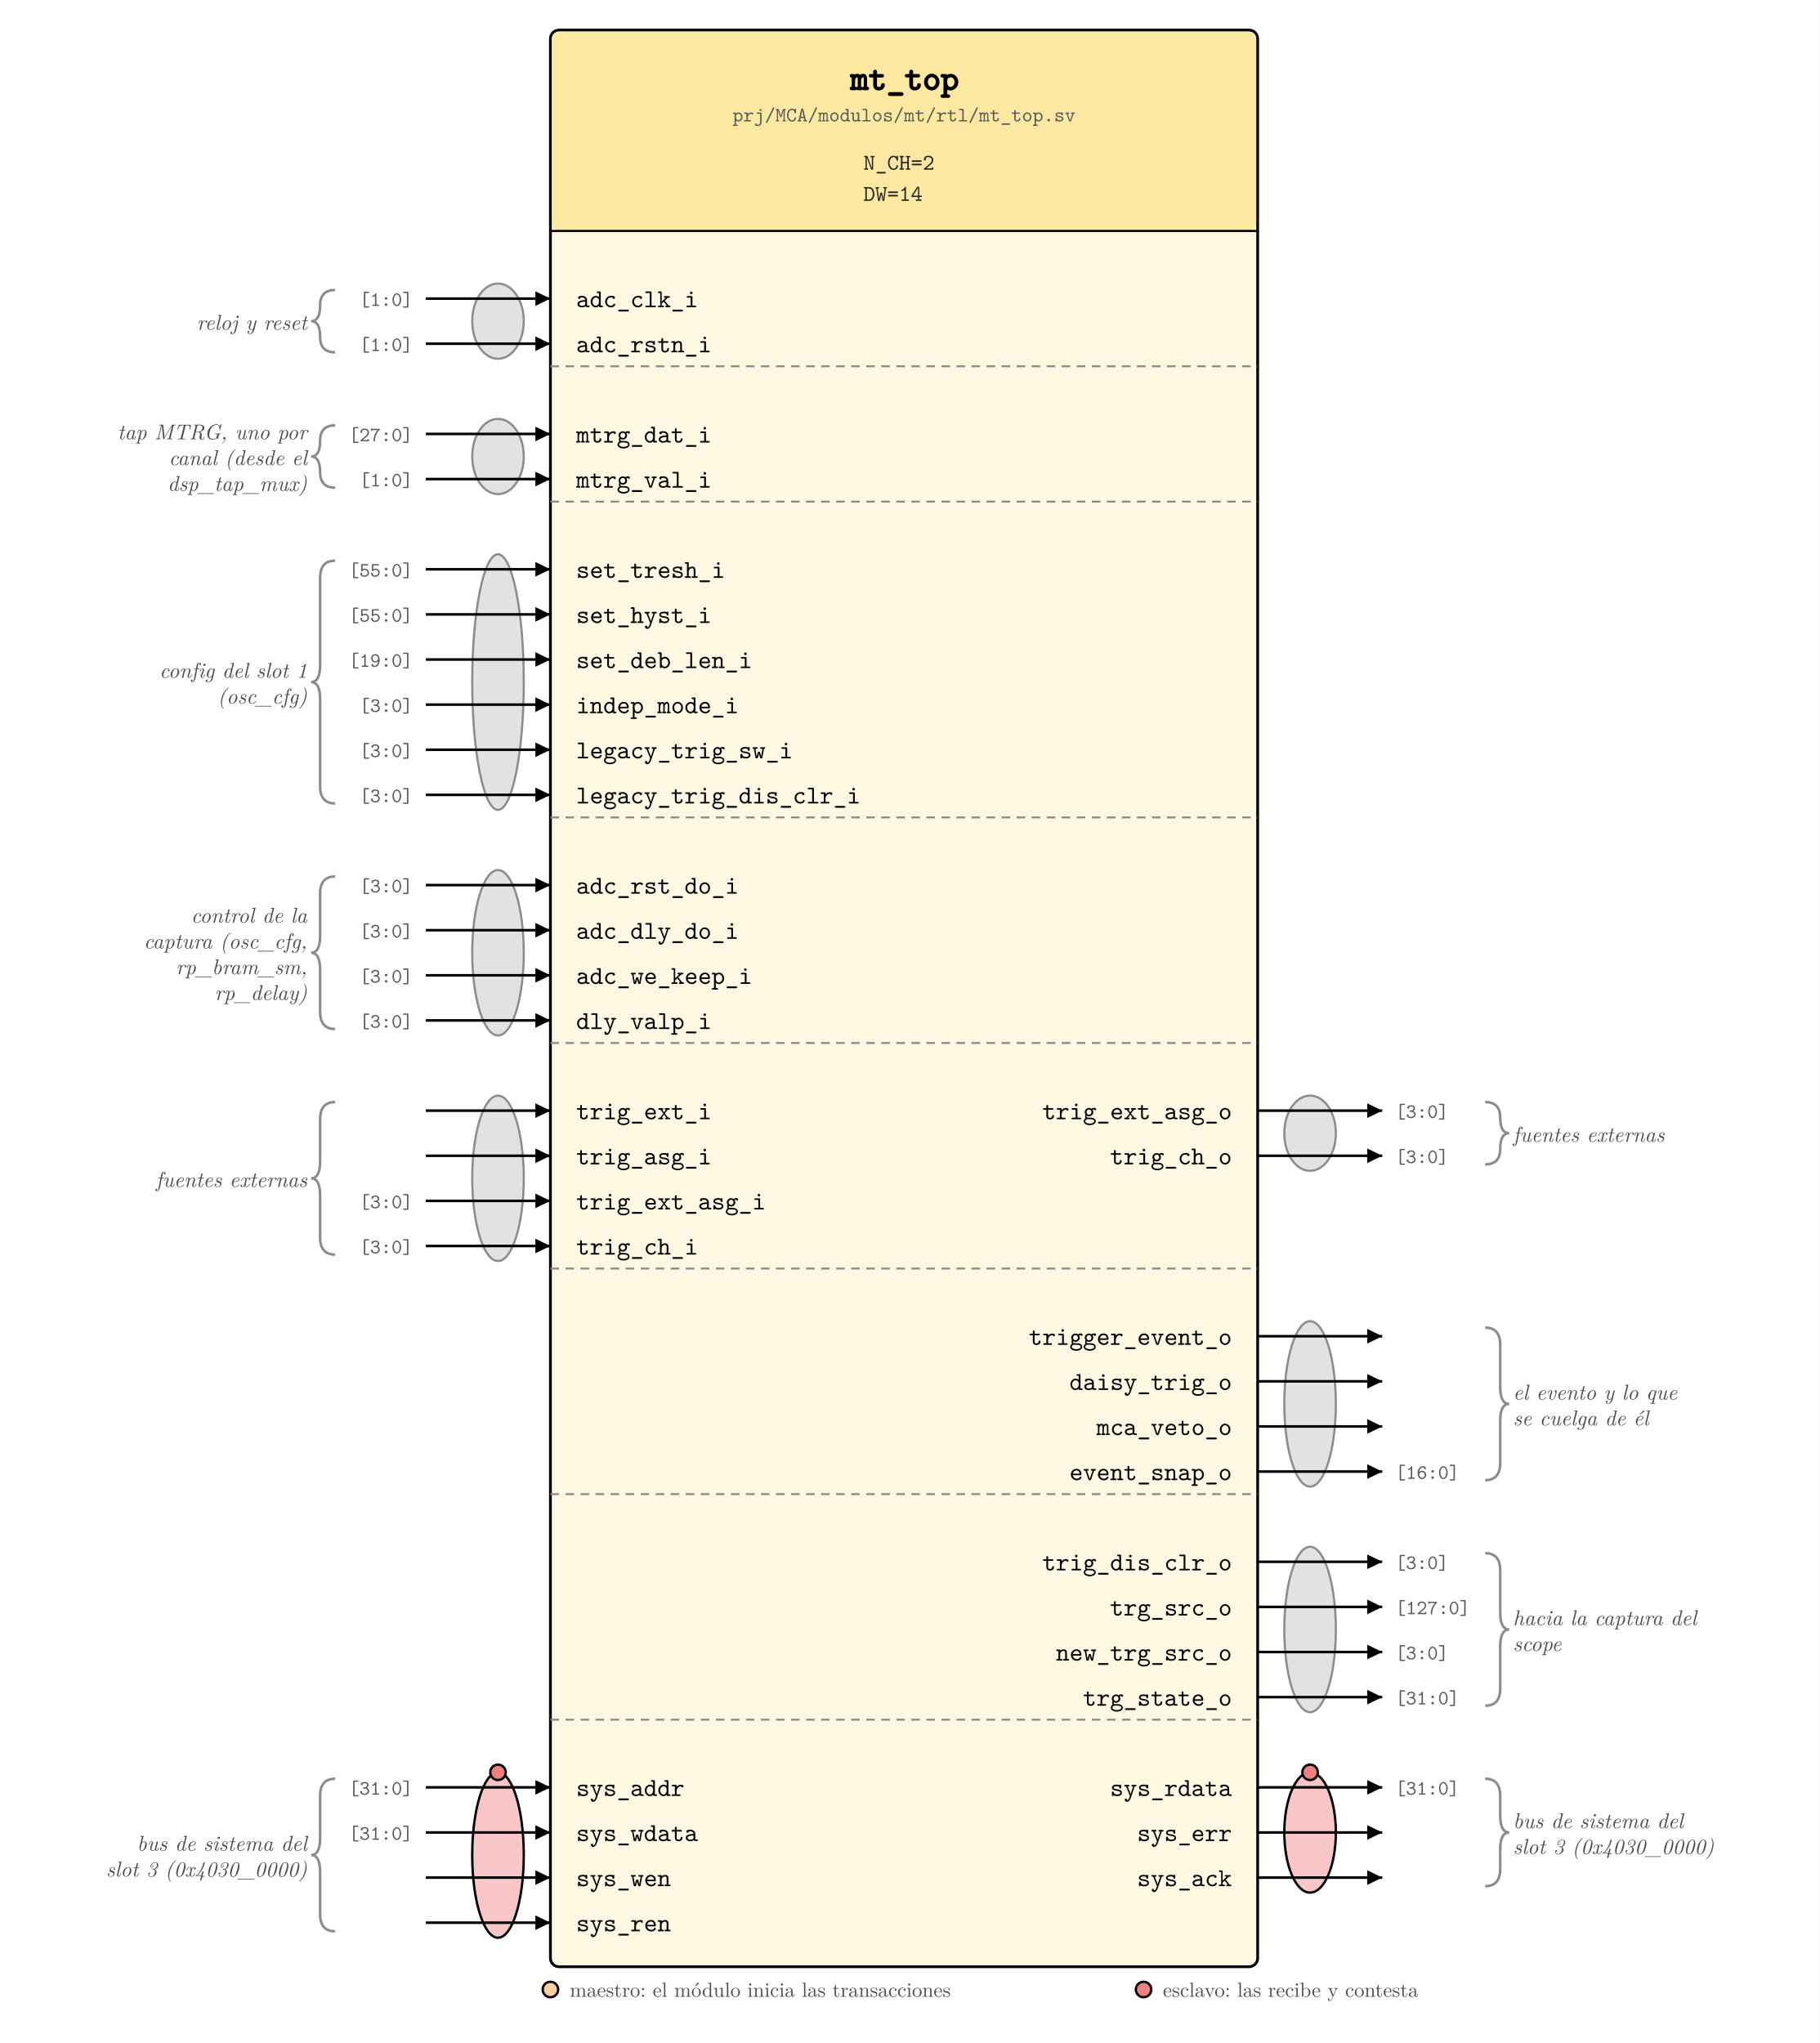
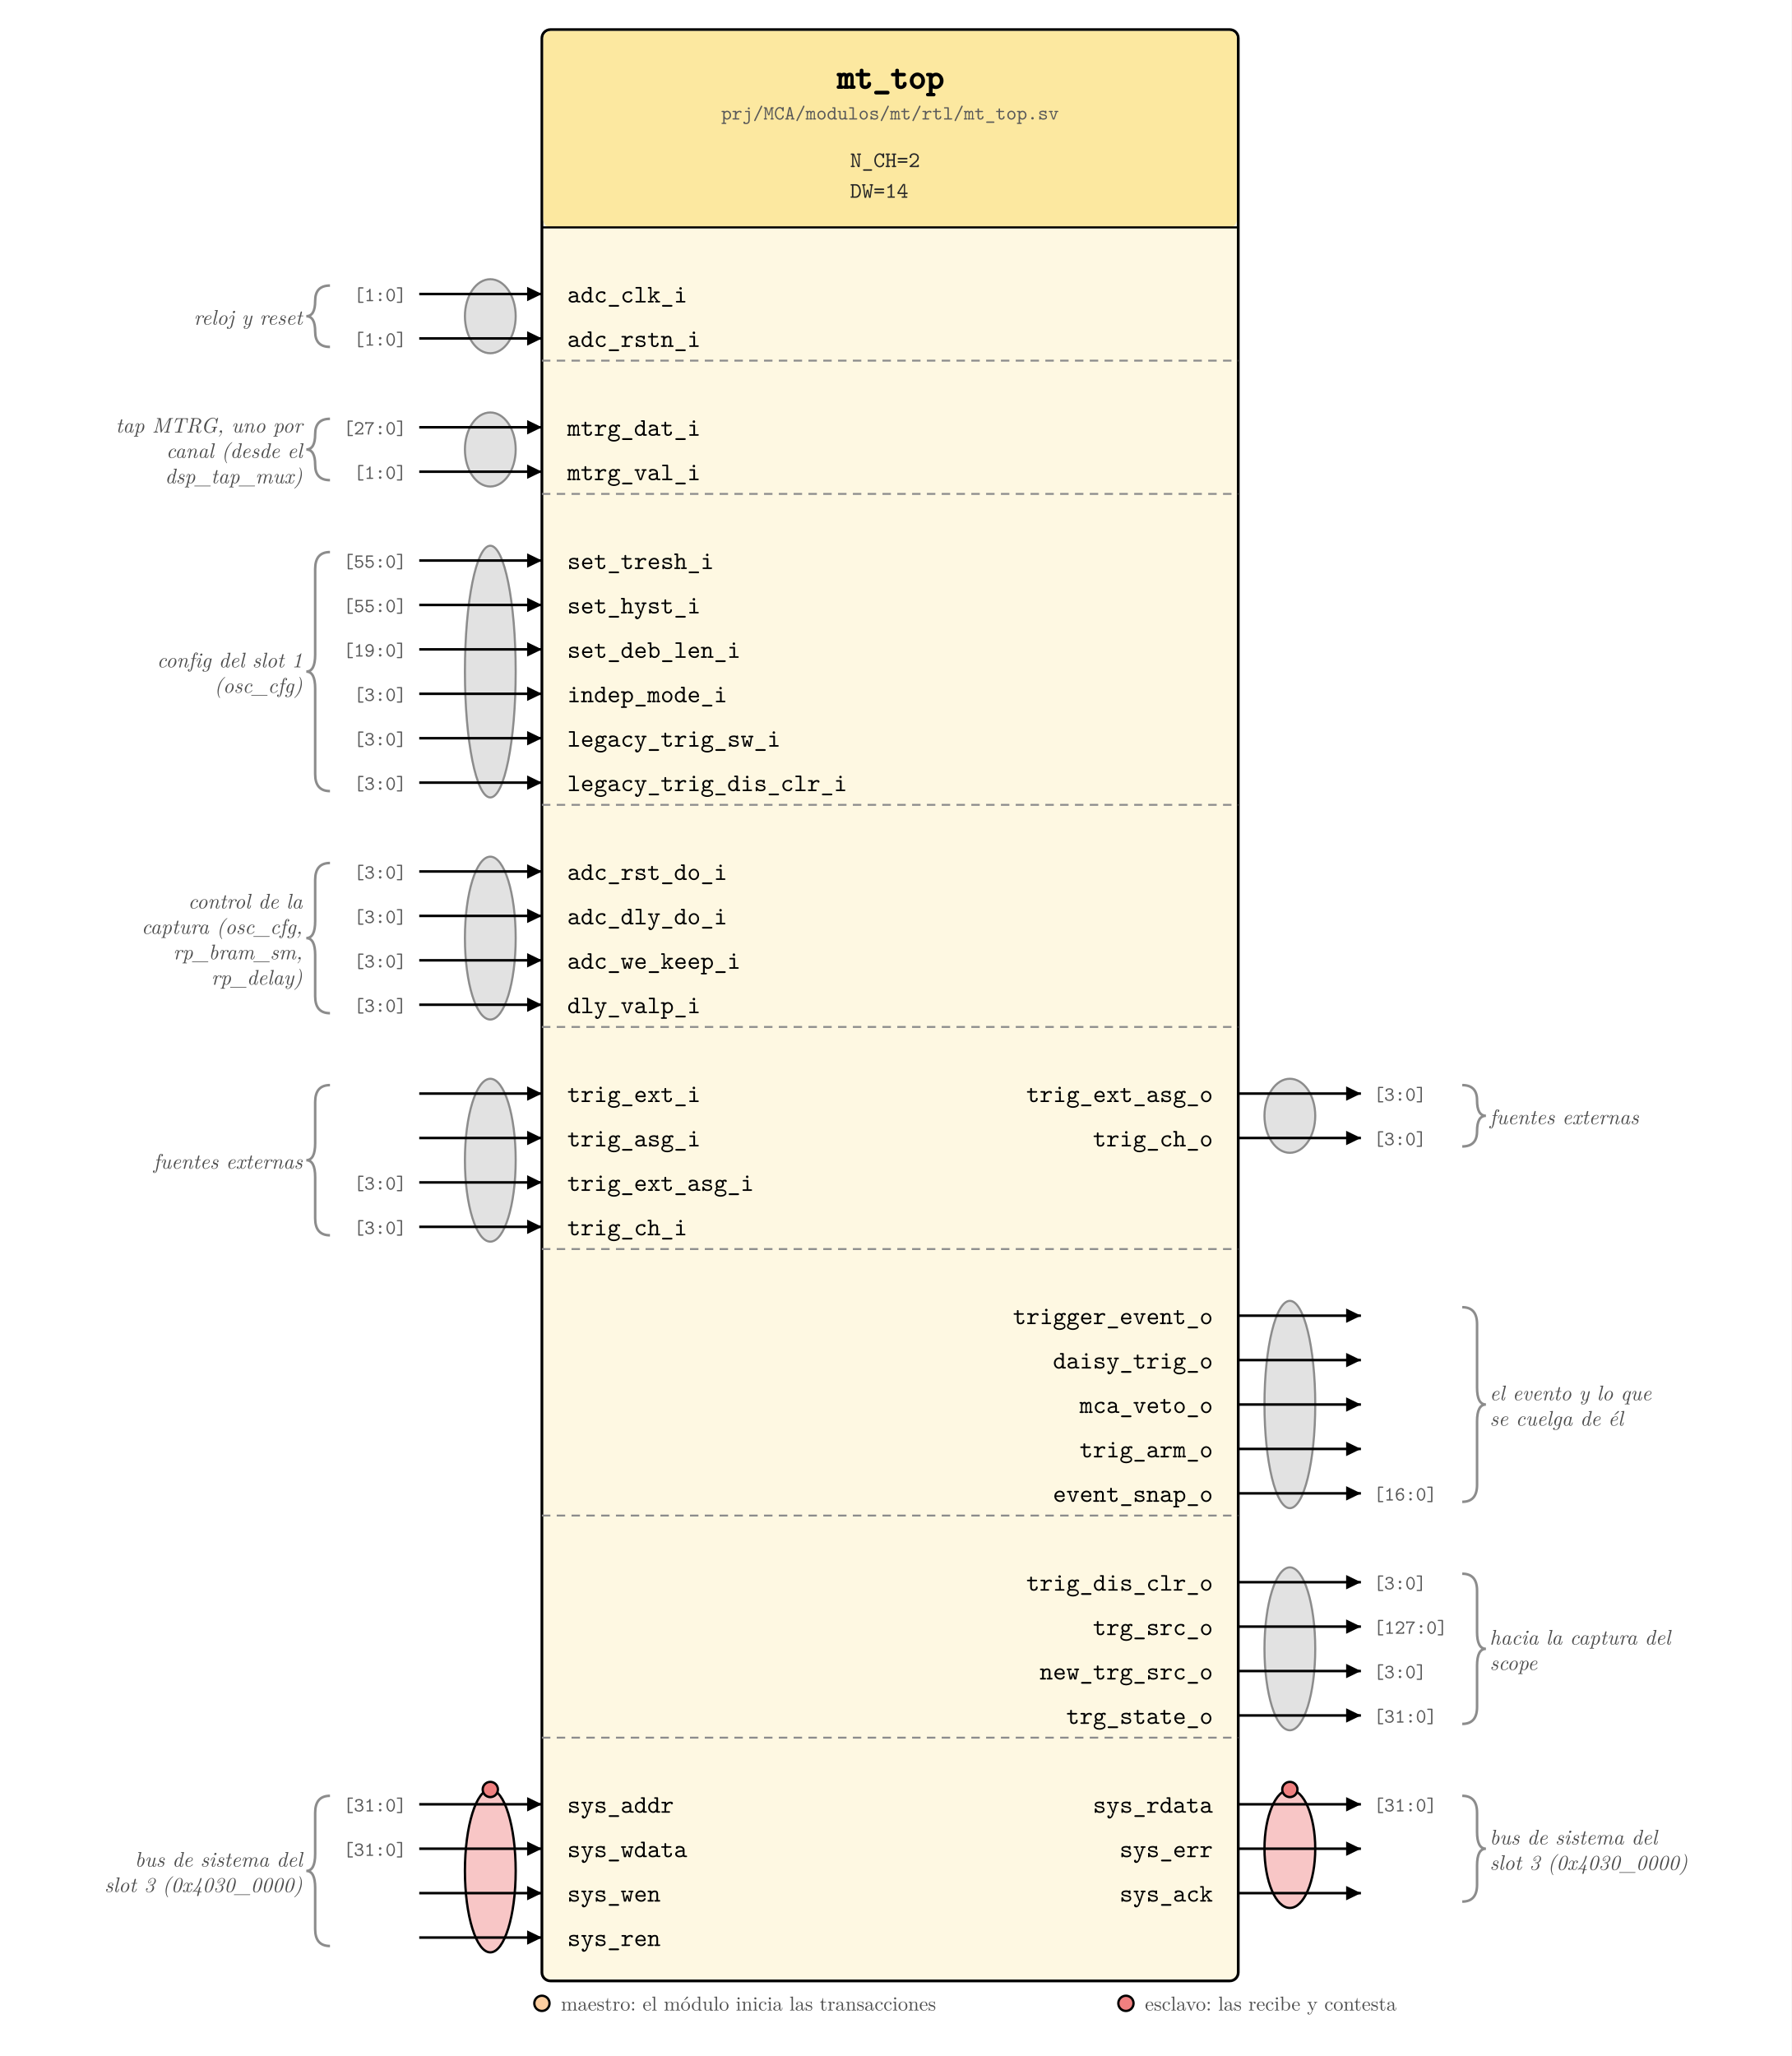
- <svg xmlns="http://www.w3.org/2000/svg" width="847" height="951" viewBox="0 0 847 951" font-family="&quot;Latin Modern Mono&quot;,&quot;CMU Typewriter Text&quot;,ui-monospace,SFMono-Regular,Menlo,Consolas,monospace">
+ <svg xmlns="http://www.w3.org/2000/svg" width="847" height="972" viewBox="0 0 847 972" font-family="&quot;Latin Modern Mono&quot;,&quot;CMU Typewriter Text&quot;,ui-monospace,SFMono-Regular,Menlo,Consolas,monospace">
  <style>
  .bg{fill:#ffffff}            .box{stroke:#000000;stroke-width:1.3}
  .hdr{stroke:none}
  .rule{stroke:#000000;stroke-width:1.0}
  .sep{stroke:#8c8c8c;stroke-width:0.9;stroke-dasharray:4 3}
  .pin{stroke:#000000;stroke-width:1.2;fill:none}
  .arr{fill:#000000;stroke:none}
  .nm{fill:#000000}            .wd{fill:#595959}
  .gp{fill:#4d4d4d;font-style:italic;font-family:"Latin Modern Roman","CMU Serif","Computer Modern Serif",Georgia,serif}
  .ti{fill:#000000;font-weight:700} .sb{fill:#595959} .pr{fill:#262626}
  .lg{fill:#4d4d4d;font-family:"Latin Modern Roman","CMU Serif","Computer Modern Serif",Georgia,serif}
  /* Tintes planos y no fill-opacity: hay renderers de SVG a PNG que ignoran la
     opacidad y dejan la elipse maciza, tapando los cables que abarca. */
  .brc{fill:none;stroke:#8c8c8c;stroke-width:1.2}
  .bus {fill:#e2e2e2;stroke:#8c8c8c;stroke-width:1.0}
  .busm{fill:#fdddbc;stroke:#000000;stroke-width:1.1}
  .buss{fill:#f8c6c6;stroke:#000000;stroke-width:1.1}
  .dotm{fill:#fccea0;stroke:#000000;stroke-width:1.1}
  .dots{fill:#f08080;stroke:#000000;stroke-width:1.1}
</style>
-   <rect class="bg" x="0" y="0" width="847" height="951" />
-   <rect class="box" x="256.2" y="14.0" width="329.2" height="901.5" rx="4" fill="#fef8e2" />
+   <rect class="bg" x="0" y="0" width="847" height="972" />
+   <rect class="box" x="256.2" y="14.0" width="329.2" height="922.5" rx="4" fill="#fef8e2" />
  <rect class="hdr" x="256.9" y="14.7" width="327.8" height="92.8" rx="3.5" fill="#fce8a0" />
  <text class="ti" x="420.8" y="42.0" font-size="16" text-anchor="middle">mt_top</text>
  <text class="sb" x="420.8" y="56.5" font-size="9.5" text-anchor="middle">prj/MCA/modulos/mt/rtl/mt_top.sv</text>
  <text class="pr" x="401.9" y="79.0" font-size="10.5">N_CH=2</text>
  <text class="pr" x="401.9" y="93.5" font-size="10.5">DW=14</text>
  <line class="rule" x1="256.2" y1="107.5" x2="585.4" y2="107.5" />
  <ellipse class="bus" cx="231.8" cy="149.5" rx="12.0" ry="17.5" />
  <path class="brc" d="M156.0,135.0 Q149.0,135.0 149.0,142.2 L149.0,142.2 Q149.0,149.5 144.8,149.5 Q149.0,149.5 149.0,156.8 L149.0,156.8 Q149.0,164.0 156.0,164.0" />
  <text class="gp" x="143.0" y="153.5" font-size="10" text-anchor="end">reloj y reset</text>
  <line class="pin" x1="198.2" y1="139.0" x2="256.2" y2="139.0" />
  <path class="arr" d="M249.2,135.6 L256.2,139.0 L249.2,142.4 Z" />
  <text class="wd" x="192.2" y="142.4" font-size="9.5" text-anchor="end">[1:0]</text>
  <text class="nm" x="268.2" y="143.0" font-size="12">adc_clk_i</text>
  <line class="pin" x1="198.2" y1="160.0" x2="256.2" y2="160.0" />
  <path class="arr" d="M249.2,156.6 L256.2,160.0 L249.2,163.4 Z" />
  <text class="wd" x="192.2" y="163.4" font-size="9.5" text-anchor="end">[1:0]</text>
  <text class="nm" x="268.2" y="164.0" font-size="12">adc_rstn_i</text>
  <line class="sep" x1="256.2" y1="170.5" x2="585.4" y2="170.5" />
  <ellipse class="bus" cx="231.8" cy="212.5" rx="12.0" ry="17.5" />
  <path class="brc" d="M156.0,198.0 Q149.0,198.0 149.0,205.2 L149.0,205.2 Q149.0,212.5 144.8,212.5 Q149.0,212.5 149.0,219.8 L149.0,219.8 Q149.0,227.0 156.0,227.0" />
  <text class="gp" x="143.0" y="204.5" font-size="10" text-anchor="end">tap MTRG, uno por</text>
  <text class="gp" x="143.0" y="216.5" font-size="10" text-anchor="end">canal (desde el</text>
  <text class="gp" x="143.0" y="228.5" font-size="10" text-anchor="end">dsp_tap_mux)</text>
  <line class="pin" x1="198.2" y1="202.0" x2="256.2" y2="202.0" />
  <path class="arr" d="M249.2,198.6 L256.2,202.0 L249.2,205.4 Z" />
  <text class="wd" x="192.2" y="205.4" font-size="9.5" text-anchor="end">[27:0]</text>
  <text class="nm" x="268.2" y="206.0" font-size="12">mtrg_dat_i</text>
  <line class="pin" x1="198.2" y1="223.0" x2="256.2" y2="223.0" />
  <path class="arr" d="M249.2,219.6 L256.2,223.0 L249.2,226.4 Z" />
  <text class="wd" x="192.2" y="226.4" font-size="9.5" text-anchor="end">[1:0]</text>
  <text class="nm" x="268.2" y="227.0" font-size="12">mtrg_val_i</text>
  <line class="sep" x1="256.2" y1="233.5" x2="585.4" y2="233.5" />
  <ellipse class="bus" cx="231.8" cy="317.5" rx="12.0" ry="59.5" />
  <path class="brc" d="M156.0,261.0 Q149.0,261.0 149.0,269.0 L149.0,309.5 Q149.0,317.5 144.8,317.5 Q149.0,317.5 149.0,325.5 L149.0,366.0 Q149.0,374.0 156.0,374.0" />
  <text class="gp" x="143.0" y="315.5" font-size="10" text-anchor="end">config del slot 1</text>
  <text class="gp" x="143.0" y="327.5" font-size="10" text-anchor="end">(osc_cfg)</text>
  <line class="pin" x1="198.2" y1="265.0" x2="256.2" y2="265.0" />
  <path class="arr" d="M249.2,261.6 L256.2,265.0 L249.2,268.4 Z" />
  <text class="wd" x="192.2" y="268.4" font-size="9.5" text-anchor="end">[55:0]</text>
  <text class="nm" x="268.2" y="269.0" font-size="12">set_tresh_i</text>
  <line class="pin" x1="198.2" y1="286.0" x2="256.2" y2="286.0" />
  <path class="arr" d="M249.2,282.6 L256.2,286.0 L249.2,289.4 Z" />
  <text class="wd" x="192.2" y="289.4" font-size="9.5" text-anchor="end">[55:0]</text>
  <text class="nm" x="268.2" y="290.0" font-size="12">set_hyst_i</text>
  <line class="pin" x1="198.2" y1="307.0" x2="256.2" y2="307.0" />
  <path class="arr" d="M249.2,303.6 L256.2,307.0 L249.2,310.4 Z" />
  <text class="wd" x="192.2" y="310.4" font-size="9.5" text-anchor="end">[19:0]</text>
  <text class="nm" x="268.2" y="311.0" font-size="12">set_deb_len_i</text>
  <line class="pin" x1="198.2" y1="328.0" x2="256.2" y2="328.0" />
  <path class="arr" d="M249.2,324.6 L256.2,328.0 L249.2,331.4 Z" />
  <text class="wd" x="192.2" y="331.4" font-size="9.5" text-anchor="end">[3:0]</text>
  <text class="nm" x="268.2" y="332.0" font-size="12">indep_mode_i</text>
  <line class="pin" x1="198.2" y1="349.0" x2="256.2" y2="349.0" />
  <path class="arr" d="M249.2,345.6 L256.2,349.0 L249.2,352.4 Z" />
  <text class="wd" x="192.2" y="352.4" font-size="9.5" text-anchor="end">[3:0]</text>
  <text class="nm" x="268.2" y="353.0" font-size="12">legacy_trig_sw_i</text>
  <line class="pin" x1="198.2" y1="370.0" x2="256.2" y2="370.0" />
  <path class="arr" d="M249.2,366.6 L256.2,370.0 L249.2,373.4 Z" />
  <text class="wd" x="192.2" y="373.4" font-size="9.5" text-anchor="end">[3:0]</text>
  <text class="nm" x="268.2" y="374.0" font-size="12">legacy_trig_dis_clr_i</text>
  <line class="sep" x1="256.2" y1="380.5" x2="585.4" y2="380.5" />
  <ellipse class="bus" cx="231.8" cy="443.5" rx="12.0" ry="38.5" />
  <path class="brc" d="M156.0,408.0 Q149.0,408.0 149.0,416.0 L149.0,435.5 Q149.0,443.5 144.8,443.5 Q149.0,443.5 149.0,451.5 L149.0,471.0 Q149.0,479.0 156.0,479.0" />
  <text class="gp" x="143.0" y="429.5" font-size="10" text-anchor="end">control de la</text>
  <text class="gp" x="143.0" y="441.5" font-size="10" text-anchor="end">captura (osc_cfg,</text>
  <text class="gp" x="143.0" y="453.5" font-size="10" text-anchor="end">rp_bram_sm,</text>
  <text class="gp" x="143.0" y="465.5" font-size="10" text-anchor="end">rp_delay)</text>
  <line class="pin" x1="198.2" y1="412.0" x2="256.2" y2="412.0" />
  <path class="arr" d="M249.2,408.6 L256.2,412.0 L249.2,415.4 Z" />
  <text class="wd" x="192.2" y="415.4" font-size="9.5" text-anchor="end">[3:0]</text>
  <text class="nm" x="268.2" y="416.0" font-size="12">adc_rst_do_i</text>
  <line class="pin" x1="198.2" y1="433.0" x2="256.2" y2="433.0" />
  <path class="arr" d="M249.2,429.6 L256.2,433.0 L249.2,436.4 Z" />
  <text class="wd" x="192.2" y="436.4" font-size="9.5" text-anchor="end">[3:0]</text>
  <text class="nm" x="268.2" y="437.0" font-size="12">adc_dly_do_i</text>
  <line class="pin" x1="198.2" y1="454.0" x2="256.2" y2="454.0" />
  <path class="arr" d="M249.2,450.6 L256.2,454.0 L249.2,457.4 Z" />
  <text class="wd" x="192.2" y="457.4" font-size="9.5" text-anchor="end">[3:0]</text>
  <text class="nm" x="268.2" y="458.0" font-size="12">adc_we_keep_i</text>
  <line class="pin" x1="198.2" y1="475.0" x2="256.2" y2="475.0" />
  <path class="arr" d="M249.2,471.6 L256.2,475.0 L249.2,478.4 Z" />
  <text class="wd" x="192.2" y="478.4" font-size="9.5" text-anchor="end">[3:0]</text>
  <text class="nm" x="268.2" y="479.0" font-size="12">dly_valp_i</text>
  <line class="sep" x1="256.2" y1="485.5" x2="585.4" y2="485.5" />
  <ellipse class="bus" cx="231.8" cy="548.5" rx="12.0" ry="38.5" />
  <path class="brc" d="M156.0,513.0 Q149.0,513.0 149.0,521.0 L149.0,540.5 Q149.0,548.5 144.8,548.5 Q149.0,548.5 149.0,556.5 L149.0,576.0 Q149.0,584.0 156.0,584.0" />
  <text class="gp" x="143.0" y="552.5" font-size="10" text-anchor="end">fuentes externas</text>
  <ellipse class="bus" cx="609.8" cy="527.5" rx="12.0" ry="17.5" />
  <path class="brc" d="M691.3,513.0 Q698.3,513.0 698.3,520.2 L698.3,520.2 Q698.3,527.5 702.5,527.5 Q698.3,527.5 698.3,534.8 L698.3,534.8 Q698.3,542.0 691.3,542.0" />
  <text class="gp" x="704.3" y="531.5" font-size="10" text-anchor="start">fuentes externas</text>
  <line class="pin" x1="198.2" y1="517.0" x2="256.2" y2="517.0" />
  <path class="arr" d="M249.2,513.6 L256.2,517.0 L249.2,520.4 Z" />
  <text class="nm" x="268.2" y="521.0" font-size="12">trig_ext_i</text>
  <line class="pin" x1="198.2" y1="538.0" x2="256.2" y2="538.0" />
  <path class="arr" d="M249.2,534.6 L256.2,538.0 L249.2,541.4 Z" />
  <text class="nm" x="268.2" y="542.0" font-size="12">trig_asg_i</text>
  <line class="pin" x1="198.2" y1="559.0" x2="256.2" y2="559.0" />
  <path class="arr" d="M249.2,555.6 L256.2,559.0 L249.2,562.4 Z" />
  <text class="wd" x="192.2" y="562.4" font-size="9.5" text-anchor="end">[3:0]</text>
  <text class="nm" x="268.2" y="563.0" font-size="12">trig_ext_asg_i</text>
  <line class="pin" x1="198.2" y1="580.0" x2="256.2" y2="580.0" />
  <path class="arr" d="M249.2,576.6 L256.2,580.0 L249.2,583.4 Z" />
  <text class="wd" x="192.2" y="583.4" font-size="9.5" text-anchor="end">[3:0]</text>
  <text class="nm" x="268.2" y="584.0" font-size="12">trig_ch_i</text>
  <line class="pin" x1="585.4" y1="517.0" x2="643.4" y2="517.0" />
  <path class="arr" d="M636.4,513.6 L643.4,517.0 L636.4,520.4 Z" />
  <text class="wd" x="649.4" y="520.4" font-size="9.5">[3:0]</text>
  <text class="nm" x="573.4" y="521.0" font-size="12" text-anchor="end">trig_ext_asg_o</text>
  <line class="pin" x1="585.4" y1="538.0" x2="643.4" y2="538.0" />
  <path class="arr" d="M636.4,534.6 L643.4,538.0 L636.4,541.4 Z" />
  <text class="wd" x="649.4" y="541.4" font-size="9.5">[3:0]</text>
  <text class="nm" x="573.4" y="542.0" font-size="12" text-anchor="end">trig_ch_o</text>
  <line class="sep" x1="256.2" y1="590.5" x2="585.4" y2="590.5" />
-   <ellipse class="bus" cx="609.8" cy="653.5" rx="12.0" ry="38.5" />
-   <path class="brc" d="M691.3,618.0 Q698.3,618.0 698.3,626.0 L698.3,645.5 Q698.3,653.5 702.5,653.5 Q698.3,653.5 698.3,661.5 L698.3,681.0 Q698.3,689.0 691.3,689.0" />
-   <text class="gp" x="704.3" y="651.5" font-size="10" text-anchor="start">el evento y lo que</text>
-   <text class="gp" x="704.3" y="663.5" font-size="10" text-anchor="start">se cuelga de él</text>
+   <ellipse class="bus" cx="609.8" cy="664.0" rx="12.0" ry="49.0" />
+   <path class="brc" d="M691.3,618.0 Q698.3,618.0 698.3,626.0 L698.3,656.0 Q698.3,664.0 702.5,664.0 Q698.3,664.0 698.3,672.0 L698.3,702.0 Q698.3,710.0 691.3,710.0" />
+   <text class="gp" x="704.3" y="662.0" font-size="10" text-anchor="start">el evento y lo que</text>
+   <text class="gp" x="704.3" y="674.0" font-size="10" text-anchor="start">se cuelga de él</text>
  <line class="pin" x1="585.4" y1="622.0" x2="643.4" y2="622.0" />
  <path class="arr" d="M636.4,618.6 L643.4,622.0 L636.4,625.4 Z" />
  <text class="nm" x="573.4" y="626.0" font-size="12" text-anchor="end">trigger_event_o</text>
  <line class="pin" x1="585.4" y1="643.0" x2="643.4" y2="643.0" />
  <path class="arr" d="M636.4,639.6 L643.4,643.0 L636.4,646.4 Z" />
  <text class="nm" x="573.4" y="647.0" font-size="12" text-anchor="end">daisy_trig_o</text>
  <line class="pin" x1="585.4" y1="664.0" x2="643.4" y2="664.0" />
  <path class="arr" d="M636.4,660.6 L643.4,664.0 L636.4,667.4 Z" />
  <text class="nm" x="573.4" y="668.0" font-size="12" text-anchor="end">mca_veto_o</text>
  <line class="pin" x1="585.4" y1="685.0" x2="643.4" y2="685.0" />
  <path class="arr" d="M636.4,681.6 L643.4,685.0 L636.4,688.4 Z" />
-   <text class="wd" x="649.4" y="688.4" font-size="9.5">[16:0]</text>
-   <text class="nm" x="573.4" y="689.0" font-size="12" text-anchor="end">event_snap_o</text>
-   <line class="sep" x1="256.2" y1="695.5" x2="585.4" y2="695.5" />
-   <ellipse class="bus" cx="609.8" cy="758.5" rx="12.0" ry="38.5" />
-   <path class="brc" d="M691.3,723.0 Q698.3,723.0 698.3,731.0 L698.3,750.5 Q698.3,758.5 702.5,758.5 Q698.3,758.5 698.3,766.5 L698.3,786.0 Q698.3,794.0 691.3,794.0" />
-   <text class="gp" x="704.3" y="756.5" font-size="10" text-anchor="start">hacia la captura del</text>
-   <text class="gp" x="704.3" y="768.5" font-size="10" text-anchor="start">scope</text>
-   <line class="pin" x1="585.4" y1="727.0" x2="643.4" y2="727.0" />
-   <path class="arr" d="M636.4,723.6 L643.4,727.0 L636.4,730.4 Z" />
-   <text class="wd" x="649.4" y="730.4" font-size="9.5">[3:0]</text>
-   <text class="nm" x="573.4" y="731.0" font-size="12" text-anchor="end">trig_dis_clr_o</text>
+   <text class="nm" x="573.4" y="689.0" font-size="12" text-anchor="end">trig_arm_o</text>
+   <line class="pin" x1="585.4" y1="706.0" x2="643.4" y2="706.0" />
+   <path class="arr" d="M636.4,702.6 L643.4,706.0 L636.4,709.4 Z" />
+   <text class="wd" x="649.4" y="709.4" font-size="9.5">[16:0]</text>
+   <text class="nm" x="573.4" y="710.0" font-size="12" text-anchor="end">event_snap_o</text>
+   <line class="sep" x1="256.2" y1="716.5" x2="585.4" y2="716.5" />
+   <ellipse class="bus" cx="609.8" cy="779.5" rx="12.0" ry="38.5" />
+   <path class="brc" d="M691.3,744.0 Q698.3,744.0 698.3,752.0 L698.3,771.5 Q698.3,779.5 702.5,779.5 Q698.3,779.5 698.3,787.5 L698.3,807.0 Q698.3,815.0 691.3,815.0" />
+   <text class="gp" x="704.3" y="777.5" font-size="10" text-anchor="start">hacia la captura del</text>
+   <text class="gp" x="704.3" y="789.5" font-size="10" text-anchor="start">scope</text>
  <line class="pin" x1="585.4" y1="748.0" x2="643.4" y2="748.0" />
  <path class="arr" d="M636.4,744.6 L643.4,748.0 L636.4,751.4 Z" />
-   <text class="wd" x="649.4" y="751.4" font-size="9.5">[127:0]</text>
-   <text class="nm" x="573.4" y="752.0" font-size="12" text-anchor="end">trg_src_o</text>
+   <text class="wd" x="649.4" y="751.4" font-size="9.5">[3:0]</text>
+   <text class="nm" x="573.4" y="752.0" font-size="12" text-anchor="end">trig_dis_clr_o</text>
  <line class="pin" x1="585.4" y1="769.0" x2="643.4" y2="769.0" />
  <path class="arr" d="M636.4,765.6 L643.4,769.0 L636.4,772.4 Z" />
-   <text class="wd" x="649.4" y="772.4" font-size="9.5">[3:0]</text>
-   <text class="nm" x="573.4" y="773.0" font-size="12" text-anchor="end">new_trg_src_o</text>
+   <text class="wd" x="649.4" y="772.4" font-size="9.5">[127:0]</text>
+   <text class="nm" x="573.4" y="773.0" font-size="12" text-anchor="end">trg_src_o</text>
  <line class="pin" x1="585.4" y1="790.0" x2="643.4" y2="790.0" />
  <path class="arr" d="M636.4,786.6 L643.4,790.0 L636.4,793.4 Z" />
-   <text class="wd" x="649.4" y="793.4" font-size="9.5">[31:0]</text>
-   <text class="nm" x="573.4" y="794.0" font-size="12" text-anchor="end">trg_state_o</text>
-   <line class="sep" x1="256.2" y1="800.5" x2="585.4" y2="800.5" />
-   <ellipse class="buss" cx="231.8" cy="863.5" rx="12.0" ry="38.5" />
-   <circle class="dots" cx="231.8" cy="825.0" r="3.6" />
-   <path class="brc" d="M156.0,828.0 Q149.0,828.0 149.0,836.0 L149.0,855.5 Q149.0,863.5 144.8,863.5 Q149.0,863.5 149.0,871.5 L149.0,891.0 Q149.0,899.0 156.0,899.0" />
-   <text class="gp" x="143.0" y="861.5" font-size="10" text-anchor="end">bus de sistema del</text>
-   <text class="gp" x="143.0" y="873.5" font-size="10" text-anchor="end">slot 3 (0x4030_0000)</text>
-   <ellipse class="buss" cx="609.8" cy="853.0" rx="12.0" ry="28.0" />
-   <circle class="dots" cx="609.8" cy="825.0" r="3.6" />
-   <path class="brc" d="M691.3,828.0 Q698.3,828.0 698.3,836.0 L698.3,845.0 Q698.3,853.0 702.5,853.0 Q698.3,853.0 698.3,861.0 L698.3,870.0 Q698.3,878.0 691.3,878.0" />
-   <text class="gp" x="704.3" y="851.0" font-size="10" text-anchor="start">bus de sistema del</text>
-   <text class="gp" x="704.3" y="863.0" font-size="10" text-anchor="start">slot 3 (0x4030_0000)</text>
-   <line class="pin" x1="198.2" y1="832.0" x2="256.2" y2="832.0" />
-   <path class="arr" d="M249.2,828.6 L256.2,832.0 L249.2,835.4 Z" />
-   <text class="wd" x="192.2" y="835.4" font-size="9.5" text-anchor="end">[31:0]</text>
-   <text class="nm" x="268.2" y="836.0" font-size="12">sys_addr</text>
+   <text class="wd" x="649.4" y="793.4" font-size="9.5">[3:0]</text>
+   <text class="nm" x="573.4" y="794.0" font-size="12" text-anchor="end">new_trg_src_o</text>
+   <line class="pin" x1="585.4" y1="811.0" x2="643.4" y2="811.0" />
+   <path class="arr" d="M636.4,807.6 L643.4,811.0 L636.4,814.4 Z" />
+   <text class="wd" x="649.4" y="814.4" font-size="9.5">[31:0]</text>
+   <text class="nm" x="573.4" y="815.0" font-size="12" text-anchor="end">trg_state_o</text>
+   <line class="sep" x1="256.2" y1="821.5" x2="585.4" y2="821.5" />
+   <ellipse class="buss" cx="231.8" cy="884.5" rx="12.0" ry="38.5" />
+   <circle class="dots" cx="231.8" cy="846.0" r="3.6" />
+   <path class="brc" d="M156.0,849.0 Q149.0,849.0 149.0,857.0 L149.0,876.5 Q149.0,884.5 144.8,884.5 Q149.0,884.5 149.0,892.5 L149.0,912.0 Q149.0,920.0 156.0,920.0" />
+   <text class="gp" x="143.0" y="882.5" font-size="10" text-anchor="end">bus de sistema del</text>
+   <text class="gp" x="143.0" y="894.5" font-size="10" text-anchor="end">slot 3 (0x4030_0000)</text>
+   <ellipse class="buss" cx="609.8" cy="874.0" rx="12.0" ry="28.0" />
+   <circle class="dots" cx="609.8" cy="846.0" r="3.6" />
+   <path class="brc" d="M691.3,849.0 Q698.3,849.0 698.3,857.0 L698.3,866.0 Q698.3,874.0 702.5,874.0 Q698.3,874.0 698.3,882.0 L698.3,891.0 Q698.3,899.0 691.3,899.0" />
+   <text class="gp" x="704.3" y="872.0" font-size="10" text-anchor="start">bus de sistema del</text>
+   <text class="gp" x="704.3" y="884.0" font-size="10" text-anchor="start">slot 3 (0x4030_0000)</text>
  <line class="pin" x1="198.2" y1="853.0" x2="256.2" y2="853.0" />
  <path class="arr" d="M249.2,849.6 L256.2,853.0 L249.2,856.4 Z" />
  <text class="wd" x="192.2" y="856.4" font-size="9.5" text-anchor="end">[31:0]</text>
-   <text class="nm" x="268.2" y="857.0" font-size="12">sys_wdata</text>
+   <text class="nm" x="268.2" y="857.0" font-size="12">sys_addr</text>
  <line class="pin" x1="198.2" y1="874.0" x2="256.2" y2="874.0" />
  <path class="arr" d="M249.2,870.6 L256.2,874.0 L249.2,877.4 Z" />
-   <text class="nm" x="268.2" y="878.0" font-size="12">sys_wen</text>
+   <text class="wd" x="192.2" y="877.4" font-size="9.5" text-anchor="end">[31:0]</text>
+   <text class="nm" x="268.2" y="878.0" font-size="12">sys_wdata</text>
  <line class="pin" x1="198.2" y1="895.0" x2="256.2" y2="895.0" />
  <path class="arr" d="M249.2,891.6 L256.2,895.0 L249.2,898.4 Z" />
-   <text class="nm" x="268.2" y="899.0" font-size="12">sys_ren</text>
-   <line class="pin" x1="585.4" y1="832.0" x2="643.4" y2="832.0" />
-   <path class="arr" d="M636.4,828.6 L643.4,832.0 L636.4,835.4 Z" />
-   <text class="wd" x="649.4" y="835.4" font-size="9.5">[31:0]</text>
-   <text class="nm" x="573.4" y="836.0" font-size="12" text-anchor="end">sys_rdata</text>
+   <text class="nm" x="268.2" y="899.0" font-size="12">sys_wen</text>
+   <line class="pin" x1="198.2" y1="916.0" x2="256.2" y2="916.0" />
+   <path class="arr" d="M249.2,912.6 L256.2,916.0 L249.2,919.4 Z" />
+   <text class="nm" x="268.2" y="920.0" font-size="12">sys_ren</text>
  <line class="pin" x1="585.4" y1="853.0" x2="643.4" y2="853.0" />
  <path class="arr" d="M636.4,849.6 L643.4,853.0 L636.4,856.4 Z" />
-   <text class="nm" x="573.4" y="857.0" font-size="12" text-anchor="end">sys_err</text>
+   <text class="wd" x="649.4" y="856.4" font-size="9.5">[31:0]</text>
+   <text class="nm" x="573.4" y="857.0" font-size="12" text-anchor="end">sys_rdata</text>
  <line class="pin" x1="585.4" y1="874.0" x2="643.4" y2="874.0" />
  <path class="arr" d="M636.4,870.6 L643.4,874.0 L636.4,877.4 Z" />
-   <text class="nm" x="573.4" y="878.0" font-size="12" text-anchor="end">sys_ack</text>
-   <circle class="dotm" cx="256.2" cy="926.1" r="3.6" />
-   <text class="lg" x="265.2" y="929.5" font-size="9.5">maestro: el módulo inicia las transacciones</text>
-   <circle class="dots" cx="532.3" cy="926.1" r="3.6" />
-   <text class="lg" x="541.3" y="929.5" font-size="9.5">esclavo: las recibe y contesta</text>
+   <text class="nm" x="573.4" y="878.0" font-size="12" text-anchor="end">sys_err</text>
+   <line class="pin" x1="585.4" y1="895.0" x2="643.4" y2="895.0" />
+   <path class="arr" d="M636.4,891.6 L643.4,895.0 L636.4,898.4 Z" />
+   <text class="nm" x="573.4" y="899.0" font-size="12" text-anchor="end">sys_ack</text>
+   <circle class="dotm" cx="256.2" cy="947.1" r="3.6" />
+   <text class="lg" x="265.2" y="950.5" font-size="9.5">maestro: el módulo inicia las transacciones</text>
+   <circle class="dots" cx="532.3" cy="947.1" r="3.6" />
+   <text class="lg" x="541.3" y="950.5" font-size="9.5">esclavo: las recibe y contesta</text>
</svg>
